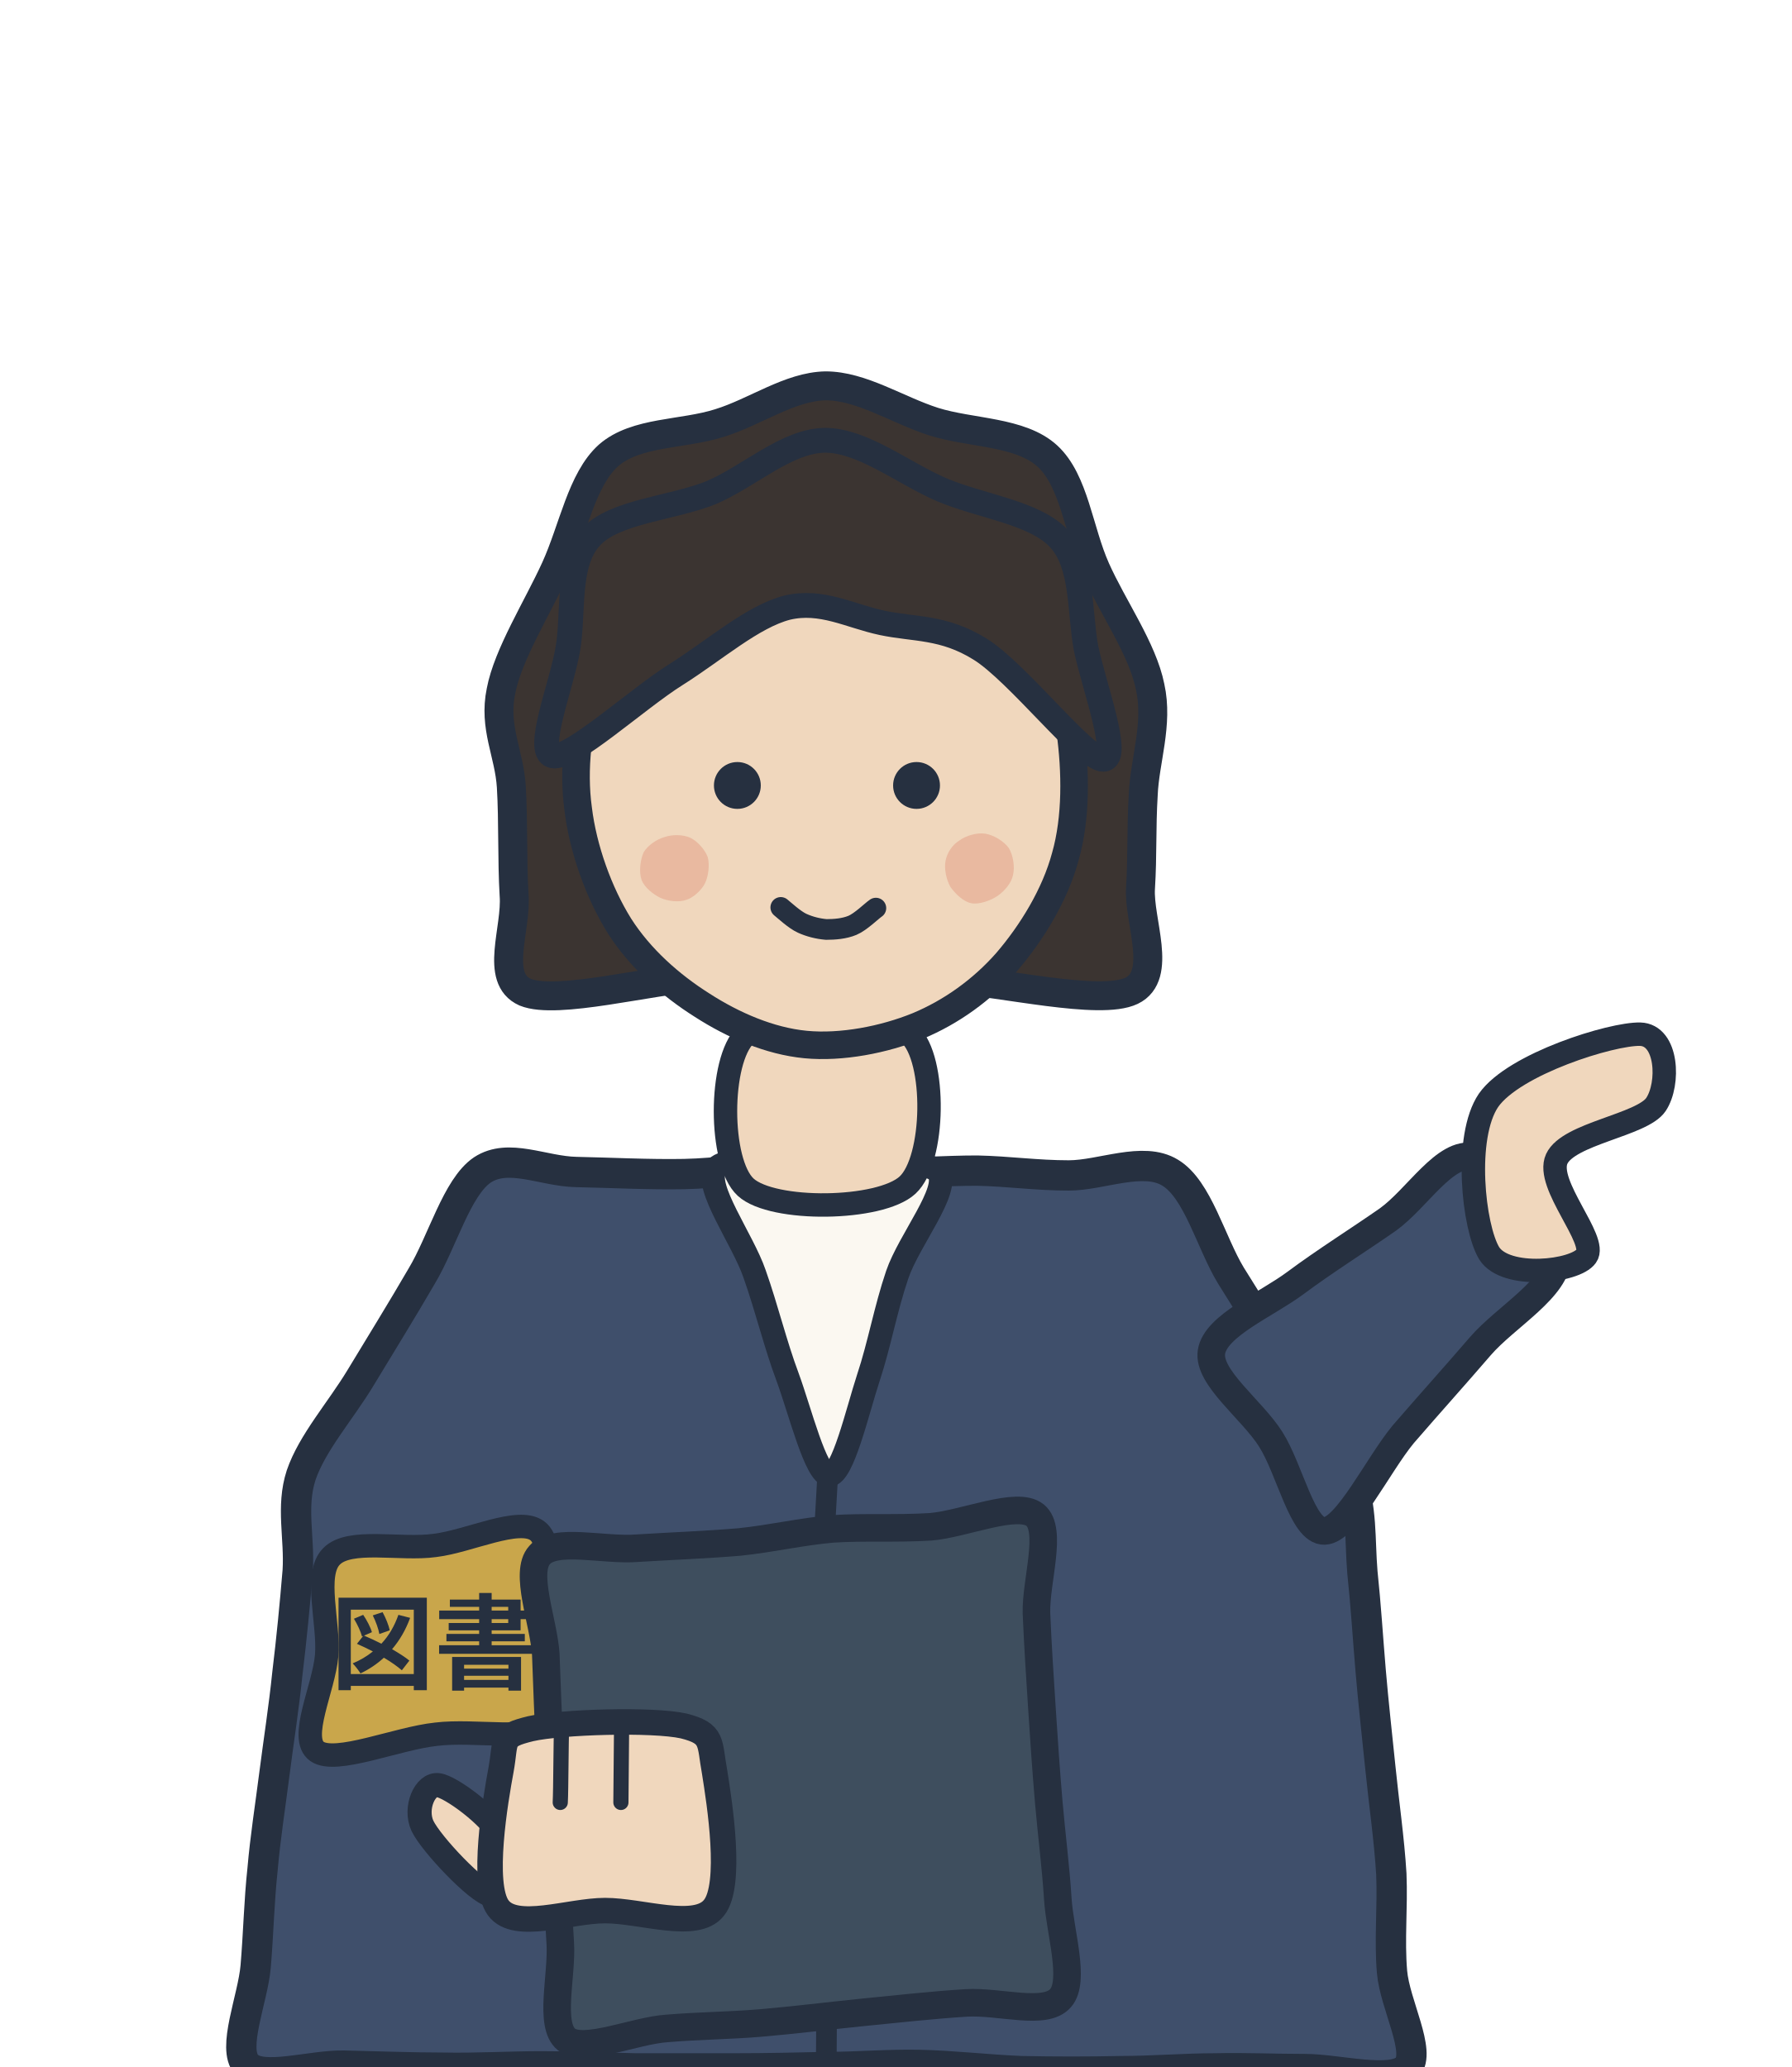
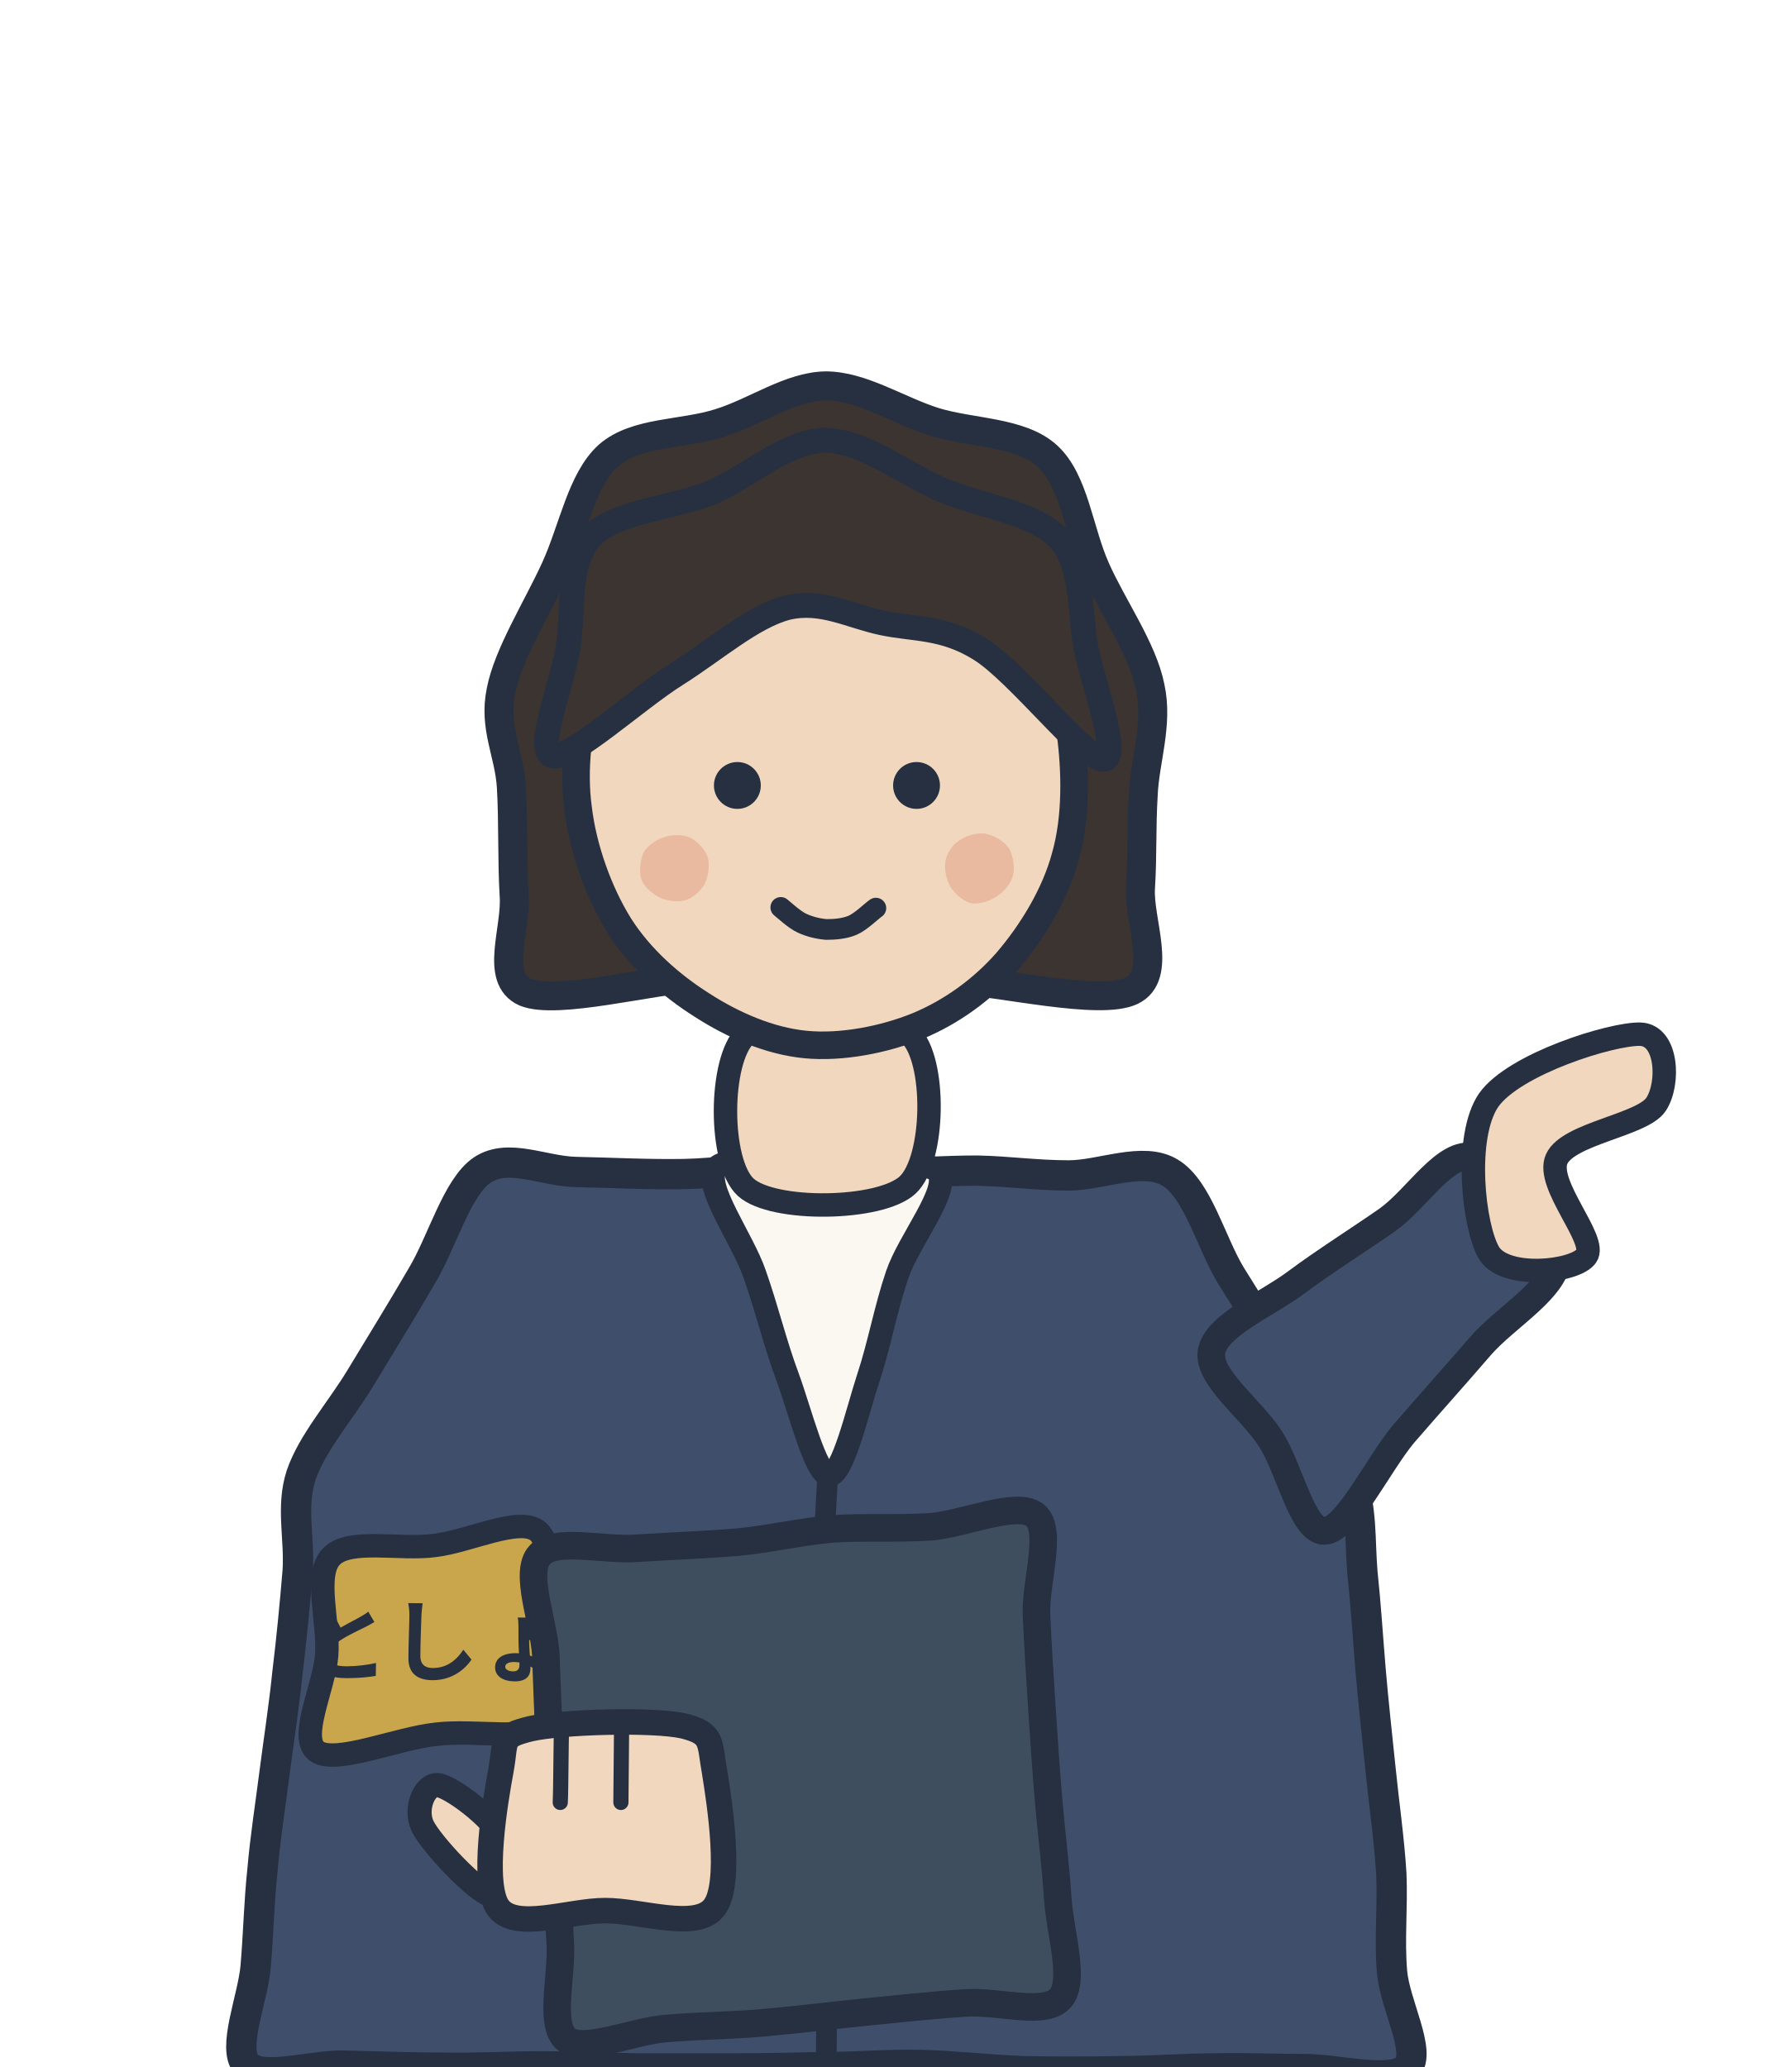
<svg xmlns="http://www.w3.org/2000/svg" viewBox="0 0 260 300" width="260" height="300" role="img" stroke-linecap="round" stroke-linejoin="round" style="--ink:#263040;--paper:#FBF8F1;--accent:#A23B2E">
  <path d="M70 169.8C73.8 167.3 78.8 170 83.6 170.1C88.5 170.2 94.3 170.5 99.3 170.4C104.2 170.3 108.5 169.5 113.2 169.5C117.8 169.5 122.5 170.1 127.2 170.2C132 170.3 137.1 169.9 141.8 169.9C146.4 170 150.4 170.6 155.1 170.6C159.8 170.6 165.9 167.8 169.8 170.2C173.8 172.6 175.7 180.3 178.6 185.1C181.5 189.8 184.2 193.9 187.1 198.8C190 203.6 194.2 209.1 195.9 214C197.7 218.9 197.3 223.4 197.7 228.2C198.2 232.9 198.5 237.8 198.9 242.5C199.3 247.2 199.8 251.6 200.3 256.5C200.8 261.5 201.6 267 201.9 272C202.1 276.9 201.6 281.5 202 286.2C202.4 290.9 206.3 297.8 204.2 300.1C202.1 302.5 194.1 300.3 189.4 300.3C184.8 300.3 180.8 300.1 176.4 300.2C171.9 300.2 167.3 300.6 162.6 300.6C158 300.7 153 300.7 148.2 300.6C143.3 300.4 138.2 299.8 133.5 299.7C128.8 299.6 124.5 300 120 300C115.6 300.1 111.3 300.2 106.6 300.2C102 300.2 96.8 300.2 92.2 300.2C87.5 300.1 83.3 299.9 78.6 299.9C74 299.9 69.1 300.2 64.3 300.1C59.5 300.1 54.6 299.9 49.9 299.8C45.1 299.7 37.9 302.1 35.8 299.7C33.6 297.3 36.7 290.1 37.1 285.4C37.5 280.7 37.6 275.9 38.1 271.3C38.5 266.7 39.2 262.3 39.8 257.6C40.4 252.9 41.2 247.8 41.7 242.9C42.3 238 42.8 232.8 43.2 228C43.5 223.2 42.2 218.7 43.7 214.1C45.3 209.4 49.4 204.8 52.3 200C55.2 195.2 58.3 190.2 61.2 185.2C64.2 180.2 66.3 172.3 70 169.8Z" style="fill:#3F4F6B;stroke:var(--ink,#263040);stroke-width:4.4;" />
  <path d="M103.8 169.7C102.1 172.2 107.8 179.9 109.5 184.9C111.3 190 112.5 195.1 114.3 199.9C116.1 204.8 118.4 214.1 120.3 214.1C122.3 214.1 124.4 204.9 126 200C127.6 195.2 128.5 190 130.2 185C131.9 180 137.9 172.7 136.2 170.2C134.4 167.7 125.2 170.1 119.8 170.1C114.4 170 105.5 167.2 103.8 169.7Z" style="fill:#FBF8F1;stroke:var(--ink,#263040);stroke-width:3.4;" />
  <path d="M120.1 214.2C120 216.5 119.5 223.4 119.5 228.2C119.4 233 119.8 238.3 119.8 243C119.8 247.7 119.6 251.8 119.5 256.5C119.5 261.1 119.5 265.9 119.5 270.9C119.6 275.8 119.9 281.3 119.9 286.1C120 290.9 119.9 297.5 119.9 299.8" style="fill:none;stroke:var(--ink,#263040);stroke-width:3;" />
  <path d="M48.1 225.9C50.7 223.2 58.1 225 63.1 224.3C68.1 223.7 75.3 220.1 78 222.2C80.6 224.2 78.8 231.8 79.2 236.5C79.5 241.2 82.8 247.7 80.2 250.3C77.5 252.8 69 251 63.3 251.7C57.6 252.3 48.7 256.1 46 254.2C43.3 252.3 47 245 47.4 240.3C47.8 235.6 45.5 228.5 48.1 225.9Z" style="fill:#C9A64B;stroke:var(--ink,#263040);stroke-width:3.4;" />
-   <text x="63" y="244" text-anchor="middle" style="font:700 15px 'Zen Maru Gothic',sans-serif;fill:#263040">図書</text>
+   <text x="63" y="243" text-anchor="middle" textLength="28" lengthAdjust="spacingAndGlyphs" style="font:700 13px 'Zen Maru Gothic',sans-serif;fill:#263040">としょ</text>
  <path d="M108.2 150.2C112.2 146.5 128.1 146.5 132 150.1C135.9 153.7 135.7 168.3 131.7 172C127.7 175.7 112.1 175.9 108.2 172.3C104.3 168.7 104.3 153.9 108.2 150.2Z" style="fill:var(--m-skin,#F0D7BD);stroke:var(--ink,#263040);stroke-width:3.4;" />
  <g>
    <path d="M76.2 144C71.7 142 75 134.8 74.6 129.9C74.3 124.9 74.5 119.2 74.2 114.2C73.9 109.3 71.6 105.6 72.7 100.3C73.7 95 78 88.2 80.6 82.5C83.2 76.8 84.4 69.6 88.3 66.1C92.3 62.6 99.1 63.1 104.4 61.4C109.6 59.8 114.6 56.1 119.8 56C125 56 130.2 59.5 135.5 61.2C140.9 62.9 148.1 62.6 152 66.2C155.9 69.8 156.5 77 159 82.6C161.5 88.2 165.8 94.2 166.9 99.7C168.1 105.1 166.1 110.4 165.9 115.3C165.6 120.2 165.8 124.1 165.5 128.9C165.2 133.6 168.8 141.6 164.2 143.8C159.6 146 145.2 142.5 137.8 142.1C130.4 141.7 125.7 141.6 119.7 141.6C113.7 141.5 109 141.4 101.7 141.8C94.5 142.2 80.8 145.9 76.2 144Z" style="fill:var(--m-hair,#3B3431);stroke:var(--ink,#263040);stroke-width:4.2;" />
    <path d="M133.2 148.9C128.3 150.9 122.1 152.1 116.9 151.6C111.7 151.1 106.4 148.8 101.9 145.9C97.3 143 92.9 139.1 89.9 134.4C86.9 129.6 84.6 123.2 83.9 117.4C83.1 111.6 83.9 105.3 85.6 99.7C87.2 94.2 90.4 88.3 94 84C97.7 79.8 102.7 76.4 107.6 74.4C112.5 72.3 118.3 71.3 123.4 71.8C128.4 72.3 133.6 74.3 138 77.3C142.3 80.3 146.7 84.8 149.6 89.6C152.5 94.4 154.5 100.3 155.3 106.1C156.1 111.9 156.2 118.7 154.6 124.3C153.1 129.9 149.7 135.4 146.1 139.6C142.5 143.7 138 146.9 133.2 148.9Z" style="fill:var(--m-skin,#F0D7BD);stroke:var(--ink,#263040);stroke-width:4;" />
    <path d="M80.2 109.7C77.6 109.1 81.5 99.5 82.4 94.2C83.3 89 82.2 81.8 85.7 78C89.1 74.2 97.5 73.8 103.2 71.5C108.8 69.1 114.1 64 119.7 63.9C125.2 63.9 131.1 68.7 136.7 71.1C142.4 73.5 150.2 74.4 153.7 78.2C157.2 82 156.6 88.7 157.6 94.1C158.7 99.4 162.7 110.2 160.1 110.2C157.5 110.3 147.6 97.5 142.2 94.2C136.9 90.9 132.7 91.4 128 90.4C123.3 89.4 119.2 87 114.2 88.2C109.2 89.5 103.8 94.3 98.1 97.9C92.5 101.4 82.8 110.3 80.2 109.7Z" style="fill:var(--m-hair,#3B3431);stroke:var(--ink,#263040);stroke-width:3.6;" />
    <circle cx="107" cy="114" r="3.4" style="fill:var(--ink,#263040)" />
    <circle cx="133" cy="114" r="3.4" style="fill:var(--ink,#263040)" />
    <path d="M127.1 131.8C126.5 132.2 124.9 133.8 123.7 134.3C122.5 134.8 121.1 134.9 119.9 134.9C118.7 134.8 117.5 134.5 116.4 134C115.3 133.5 113.8 132.1 113.3 131.7" style="fill:none;stroke:var(--ink,#263040);stroke-width:3;" />
    <path d="M93.4 123.7C94 122.7 95.3 121.8 96.4 121.5C97.5 121.1 99.1 121.1 100.2 121.6C101.2 122.1 102.3 123.3 102.7 124.4C103 125.5 102.8 127.2 102.3 128.2C101.8 129.2 100.6 130.3 99.6 130.6C98.5 131 96.9 130.8 95.8 130.3C94.8 129.8 93.5 128.8 93.1 127.7C92.7 126.6 92.9 124.8 93.4 123.7Z" style="fill:#E9B9A0;stroke:none;" />
    <path d="M147 127C146.8 128.1 145.8 129.3 144.8 130C143.8 130.7 142.1 131.3 141 131.1C139.8 130.9 138.6 129.7 137.9 128.7C137.3 127.6 137 126.1 137.2 125C137.4 123.8 138.2 122.6 139.2 122C140.1 121.3 141.8 120.8 143 121C144.2 121.2 145.7 122.1 146.4 123.1C147 124.1 147.3 125.8 147 127Z" style="fill:#E9B9A0;stroke:none;" />
  </g>
  <path d="M175.8 196.2C176.4 192.4 183.7 189.4 188 186.2C192.3 183 197.1 180 201.4 177C205.7 173.9 209.7 167 213.8 167.9C217.9 168.8 225.8 177.7 226 182.3C226.1 186.9 218.5 191.1 214.8 195.4C211.1 199.7 207.4 203.8 203.6 208.2C199.9 212.7 195.4 222.1 192.2 222.2C189 222.3 187.2 213.3 184.4 208.9C181.7 204.6 175.2 199.9 175.8 196.2Z" style="fill:#3F4F6B;stroke:var(--ink,#263040);stroke-width:4;" />
  <path d="M216 159.7C219.7 154.4 233.9 150 238 150.1C242 150.2 242.3 157.3 240.3 160.3C238.3 163.3 227.6 164.5 225.9 168.2C224.2 171.9 231.9 180 230.2 182.3C228.6 184.6 218.5 185.7 216.1 181.9C213.8 178.1 212.4 165 216 159.7Z" style="fill:var(--m-skin,#F0D7BD);stroke:var(--ink,#263040);stroke-width:3.4;" />
  <path d="M78.3 225.7C80.5 223.1 87.6 225.1 92.5 224.7C97.3 224.4 102.6 224.2 107.3 223.8C112.1 223.3 116.2 222.3 120.8 221.9C125.4 221.6 130 221.9 135 221.6C139.9 221.2 147.6 217.8 150.2 219.9C152.8 222 150.3 229.4 150.4 234.1C150.6 238.8 150.9 243.4 151.2 248C151.5 252.6 151.8 257.1 152.2 261.7C152.6 266.3 153.2 270.9 153.5 275.6C153.8 280.4 156.1 287.5 153.9 290C151.7 292.6 145 290.4 140.2 290.7C135.4 291 129.9 291.6 124.9 292.1C120 292.6 115.2 293.2 110.5 293.6C105.9 294 101.6 294 96.8 294.4C92.1 294.7 84.7 298 82.2 296C79.6 293.9 81.6 286.7 81.3 282C81 277.3 80.8 272.2 80.5 267.6C80.3 262.9 80 258.4 79.8 253.9C79.5 249.3 79.4 244.8 79.2 240.1C78.9 235.4 76 228.2 78.3 225.7Z" style="fill:#3E4E5E;stroke:var(--ink,#263040);stroke-width:4;" />
  <path d="M72.5 266.3C71.3 263.7 65.4 259.3 63.6 259.1C61.7 258.8 60.1 262.4 61.3 265C62.6 267.7 69.3 274.7 71.2 275C73.1 275.2 73.8 269 72.5 266.3Z" style="fill:var(--m-skin,#F0D7BD);stroke:var(--ink,#263040);stroke-width:3.5;" />
  <path d="M72.3 276.9C69.8 273.5 71.9 261.2 72.7 256.9C73.5 252.5 72.5 252 77 250.9C81.4 249.9 94.7 249.5 99.2 250.5C103.6 251.6 102.9 252.9 103.7 257.2C104.4 261.6 106.3 273.6 103.6 276.9C101 280.2 93.1 277.3 87.8 277.3C82.6 277.3 74.8 280.3 72.3 276.9Z" style="fill:var(--m-skin,#F0D7BD);stroke:var(--ink,#263040);stroke-width:3.7;" />
  <path d="M81.5 250.6C81.4 252.5 81.4 259.8 81.3 261.6" style="fill:none;stroke:var(--ink,#263040);stroke-width:2.2;" />
  <path d="M90.2 250.5C90.2 252.4 90.1 259.8 90.1 261.6" style="fill:none;stroke:var(--ink,#263040);stroke-width:2.2;" />
</svg>
